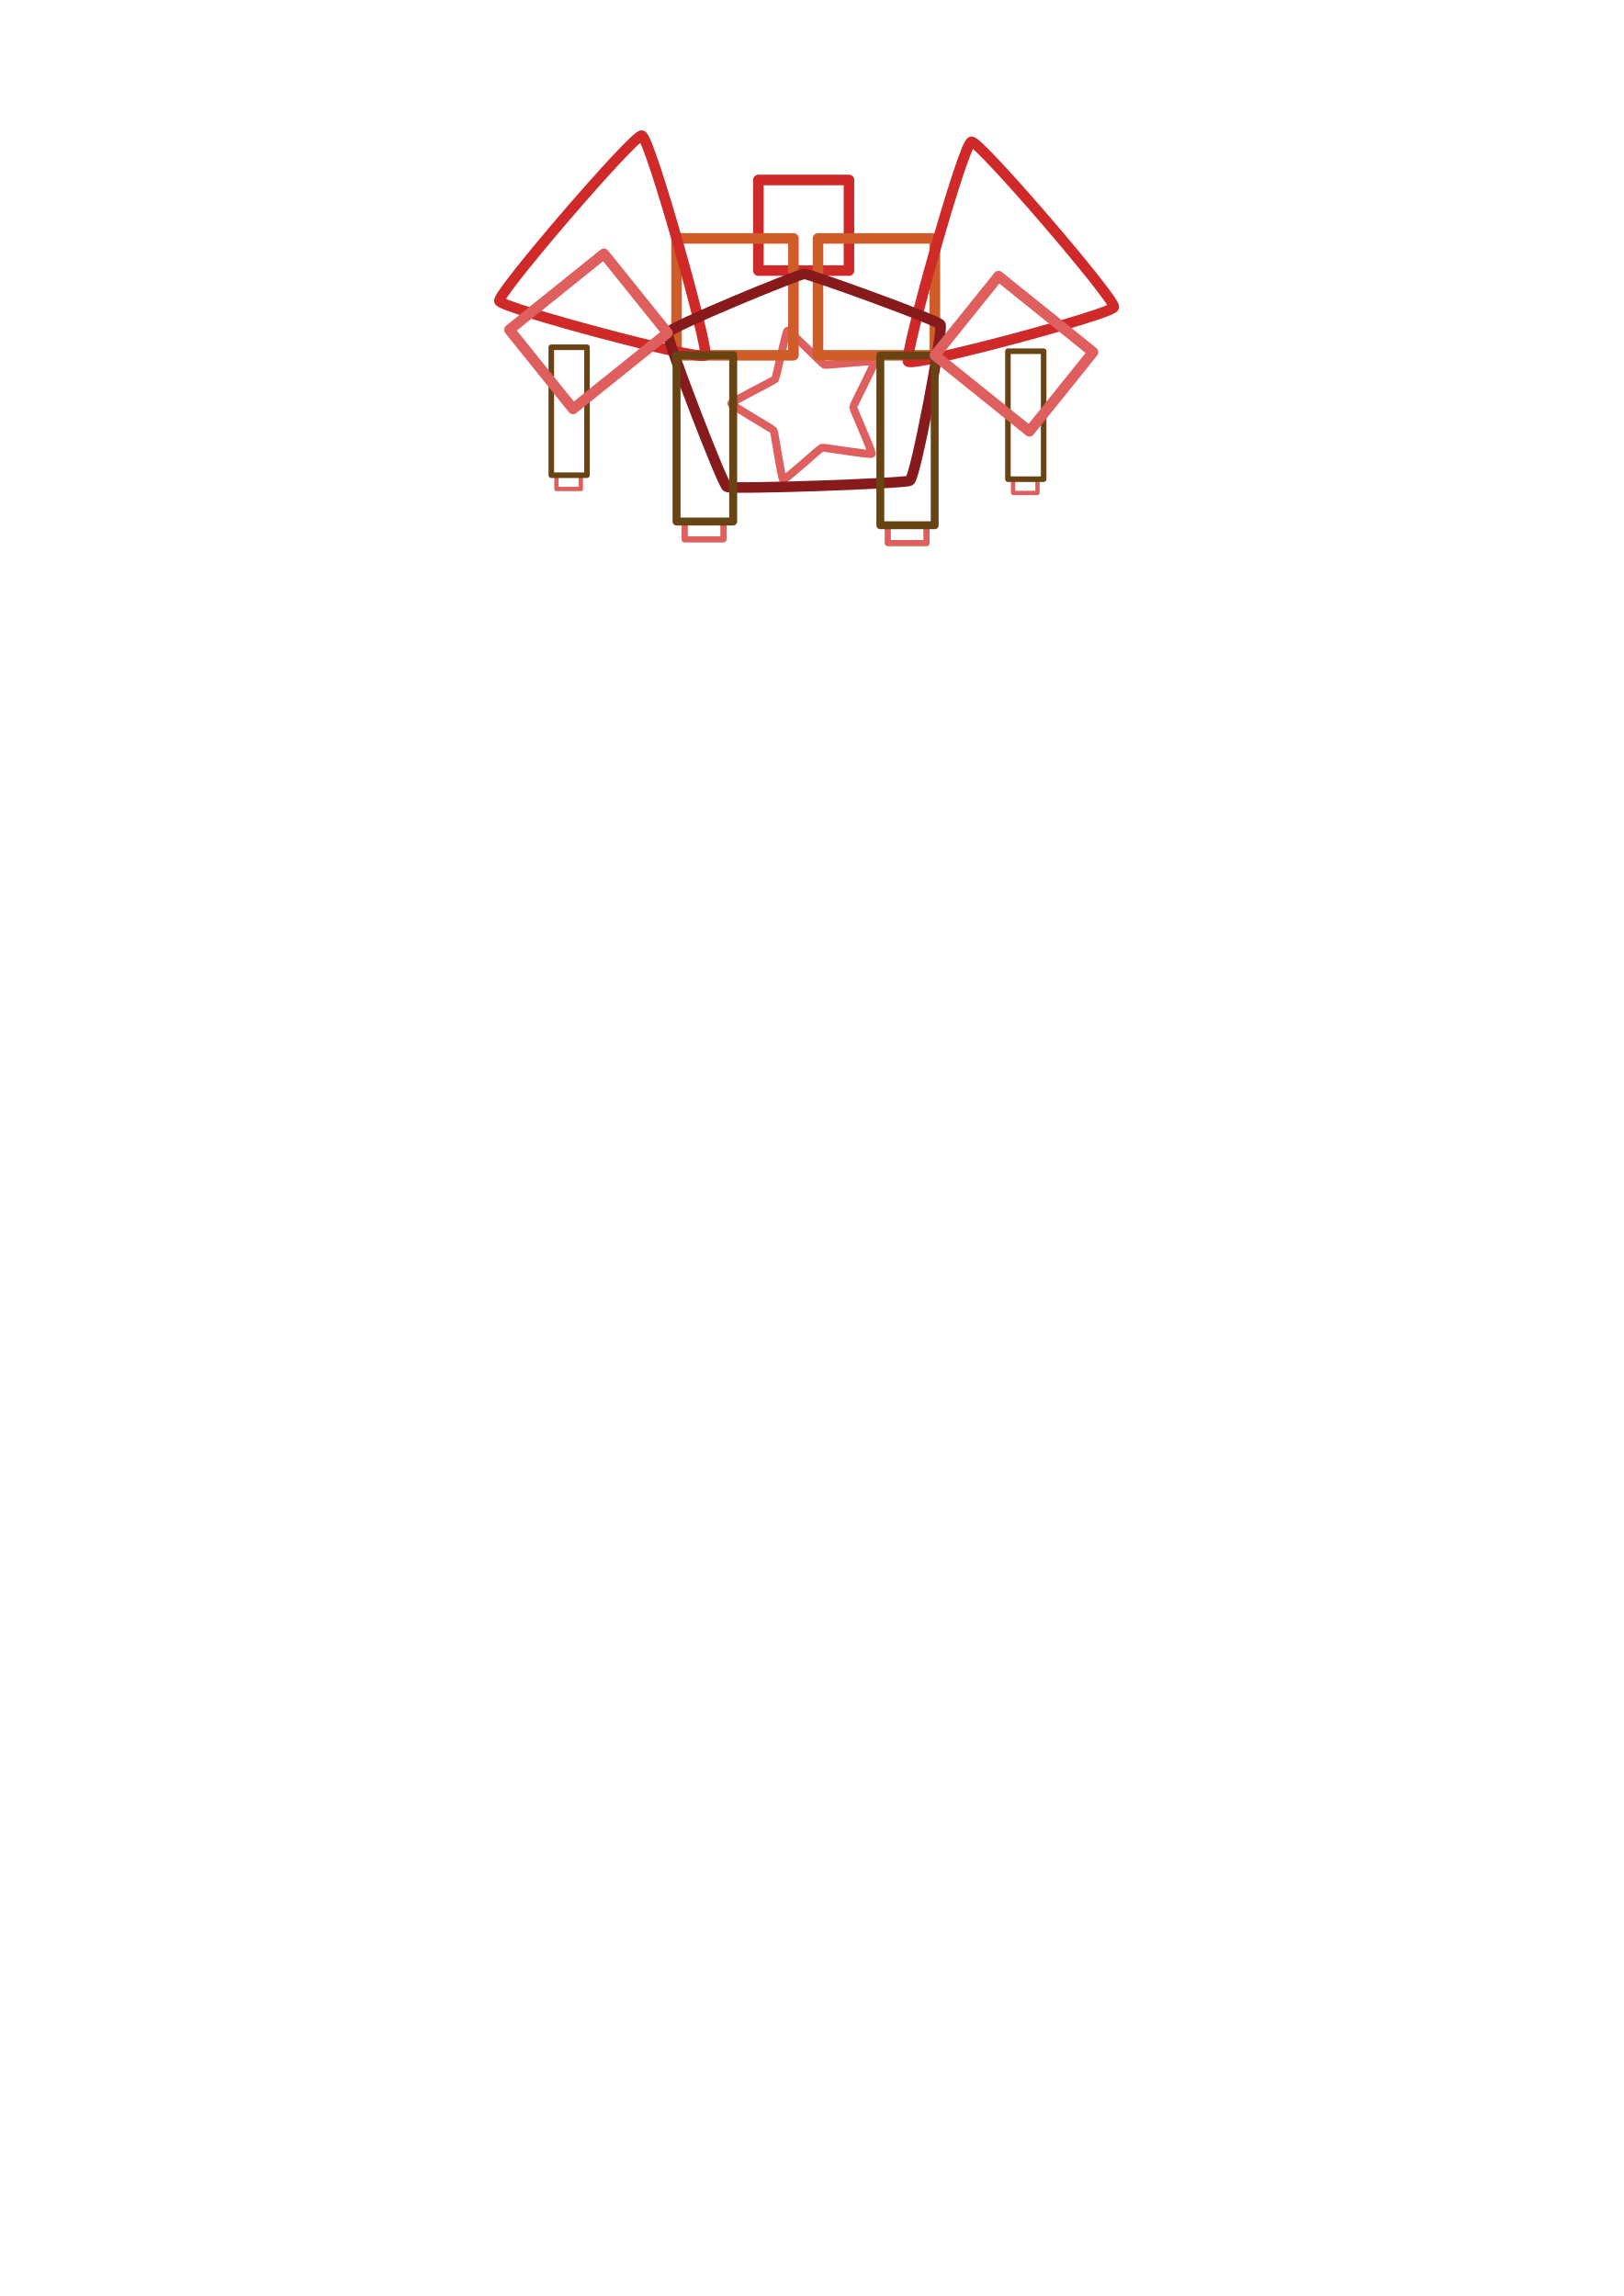
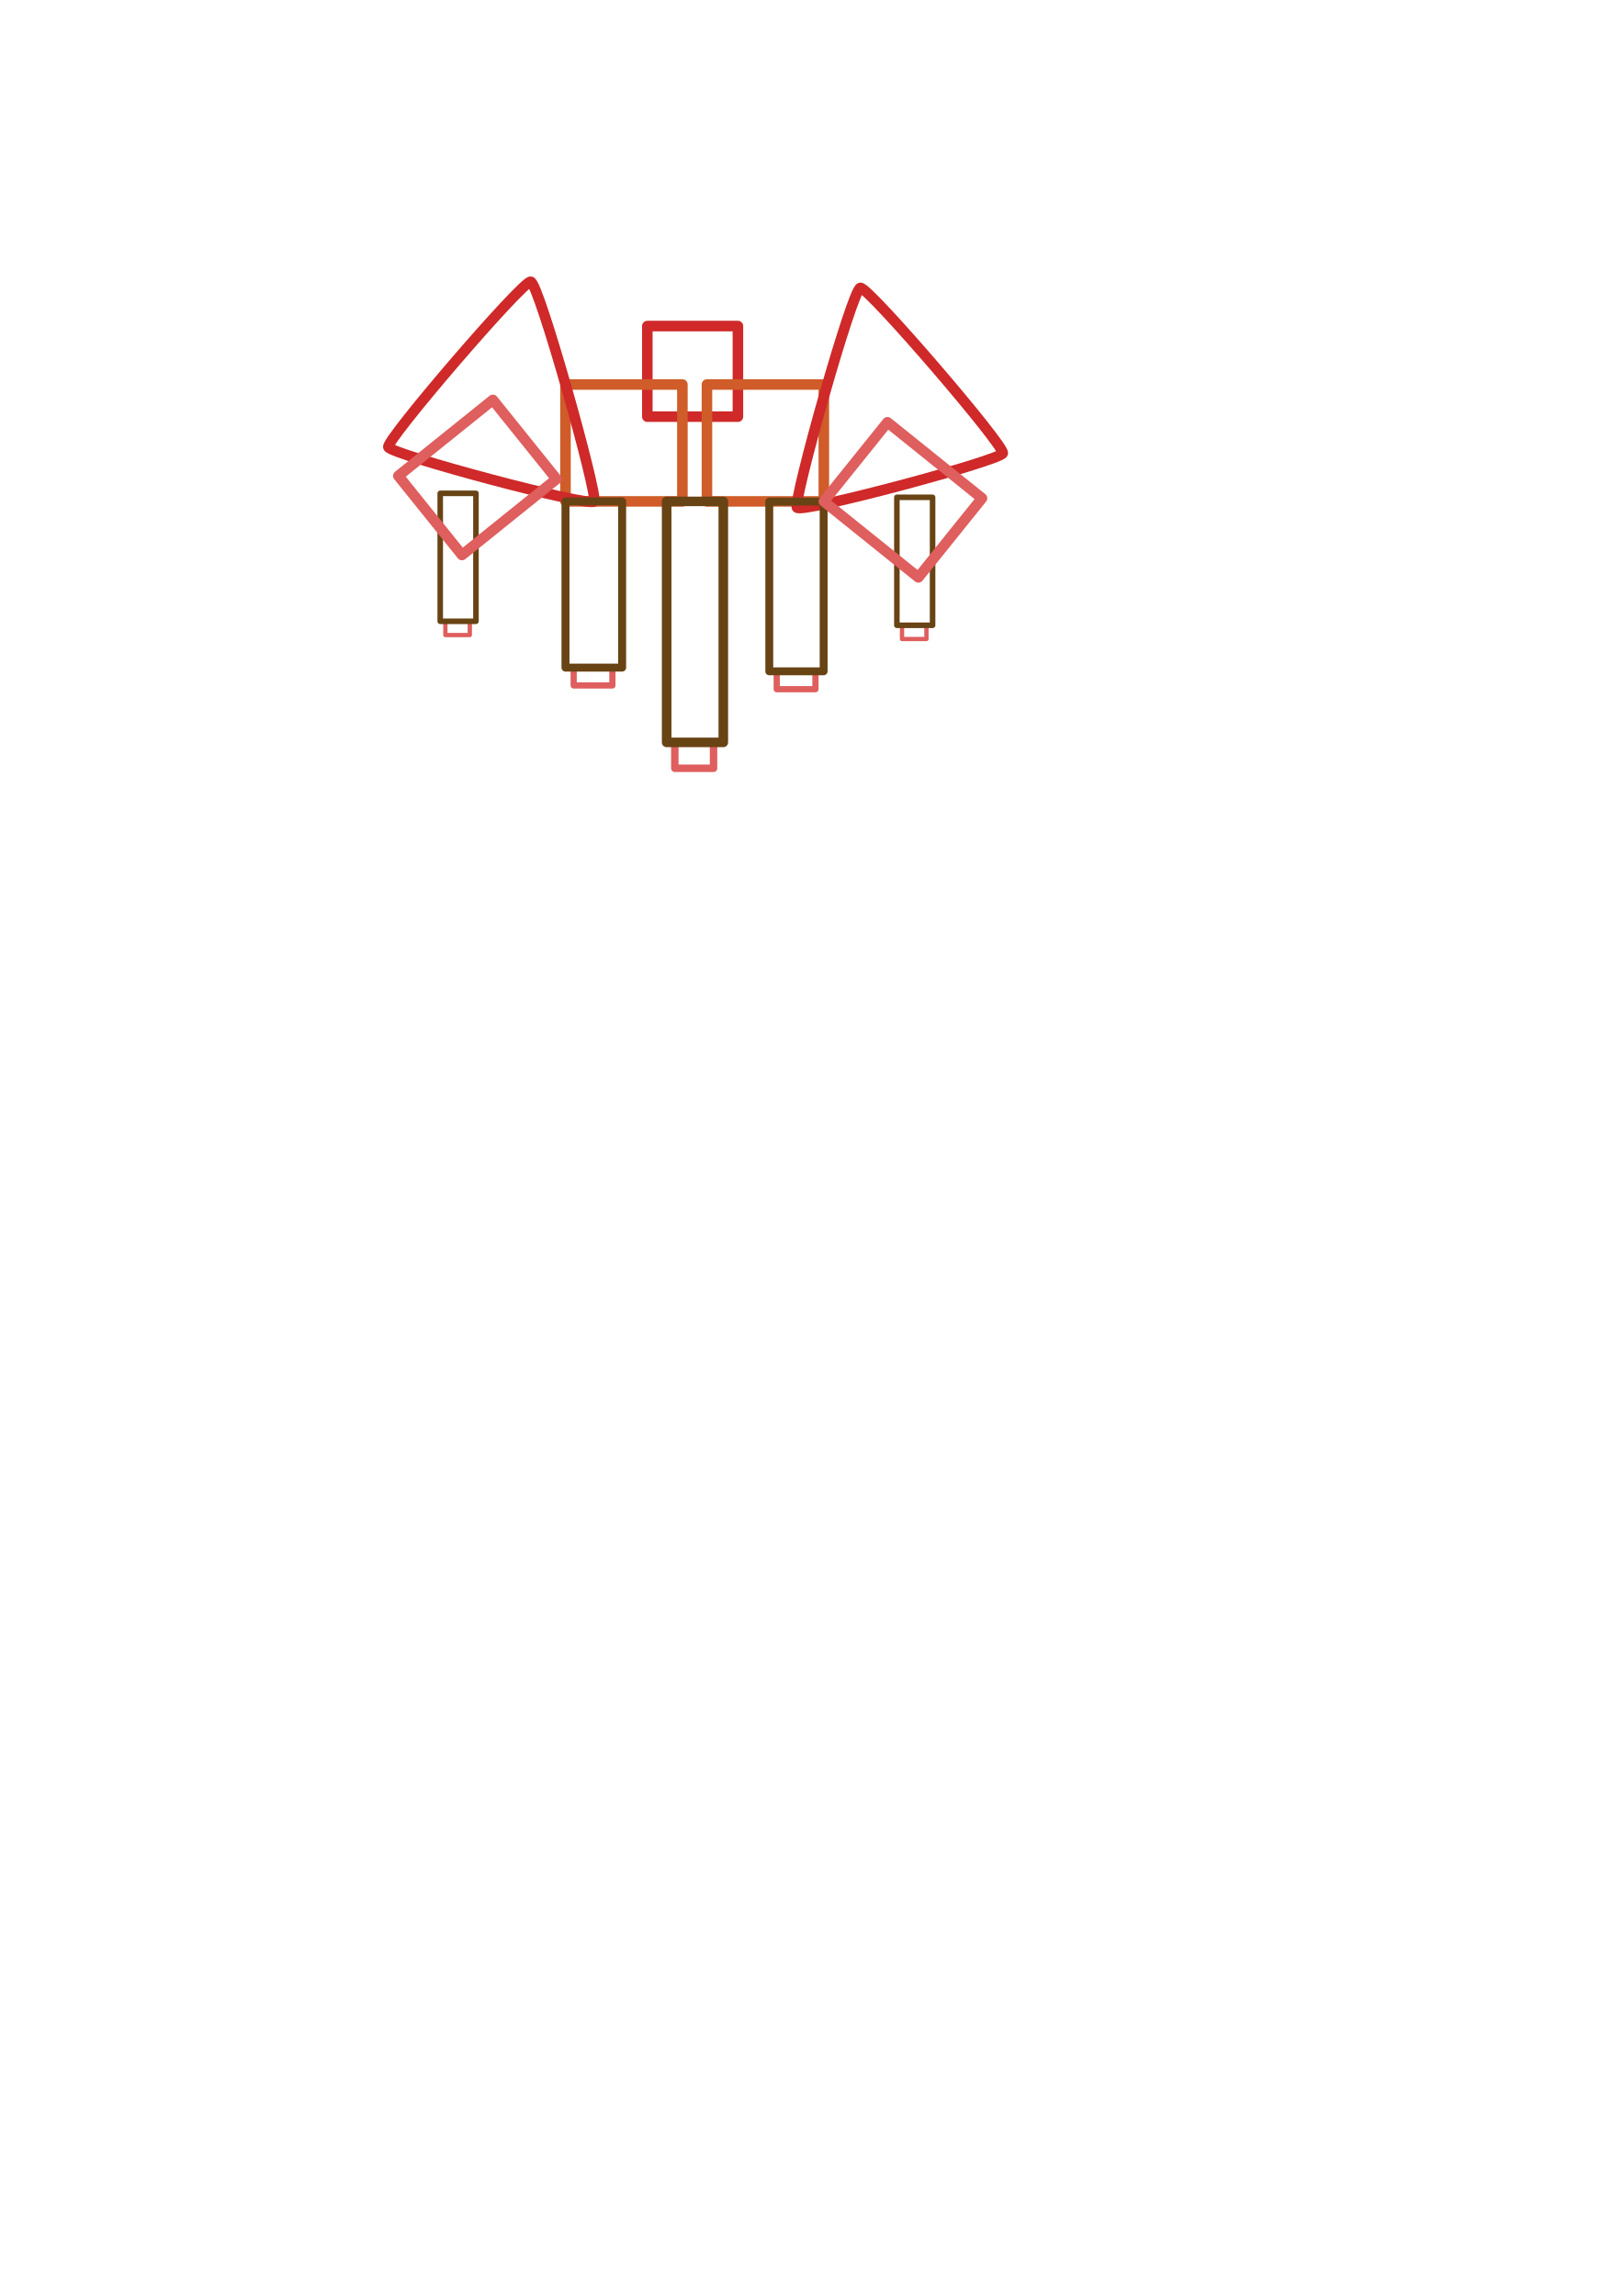
- <svg xmlns="http://www.w3.org/2000/svg" width="210mm" height="297mm" viewBox="0 0 210 297" version="1.1" id="svg7668">
-   <defs id="defs7662" />
+ <svg xmlns="http://www.w3.org/2000/svg" width="210mm" height="297mm" viewBox="0 0 210 297" version="1.1" id="svg5947">
+   <defs id="defs5941" />
  <g id="layer1">
-     <g transform="translate(20.22004,-25.01109)" id="g5913">
-       <rect y="48.292" x="77.863" height="11.717" width="11.717" id="rect5176" style="fill:none;fill-opacity:1;stroke:#cf2929;stroke-width:1.365;stroke-linecap:round;stroke-linejoin:round;stroke-miterlimit:4;stroke-dasharray:none;stroke-opacity:1" />
-       <path d="m 92.518,83.713 c -0.147,0.19 -6.212,-0.855 -6.443,-0.788 -0.231,0.067 -4.776,4.217 -5.002,4.136 -0.226,-0.081 -1.106,-6.173 -1.242,-6.371 -0.135,-0.198 -5.487,-3.24 -5.479,-3.48 0.007,-0.24 5.529,-2.96 5.675,-3.15 0.147,-0.19 1.386,-6.219 1.616,-6.286 0.231,-0.067 4.523,4.343 4.749,4.424 0.226,0.081 6.343,-0.604 6.478,-0.406 0.135,0.198 -2.733,5.644 -2.74,5.884 -0.007,0.24 2.535,5.846 2.388,6.036 z" id="path5828" style="fill:none;fill-opacity:1;stroke:#df5e5e;stroke-width:1.03;stroke-linecap:round;stroke-linejoin:round;stroke-miterlimit:4;stroke-dasharray:none;stroke-opacity:1" />
-       <rect y="55.851" x="67.28" height="15.119" width="15.119" id="rect5180" style="fill:none;fill-opacity:1;stroke:#cf5c29;stroke-width:1.365;stroke-linecap:round;stroke-linejoin:round;stroke-miterlimit:4;stroke-dasharray:none;stroke-opacity:1" />
-       <rect y="55.851" x="85.574" height="15.119" width="15.119" id="rect5180-4" style="fill:none;fill-opacity:1;stroke:#cf5c29;stroke-width:1.365;stroke-linecap:round;stroke-linejoin:round;stroke-miterlimit:4;stroke-dasharray:none;stroke-opacity:1" />
-       <rect y="86.48" x="51.746" height="1.779" width="3.158" id="rect5811-9" style="fill:none;fill-opacity:1;stroke:#df5e5e;stroke-width:0.557;stroke-linecap:round;stroke-linejoin:round;stroke-miterlimit:4;stroke-dasharray:none;stroke-opacity:1" />
-       <rect y="69.929" x="51.079" height="16.551" width="4.62" id="rect5234-7" style="fill:none;fill-opacity:1;stroke:#684314;stroke-width:0.718;stroke-linecap:round;stroke-linejoin:round;stroke-miterlimit:4;stroke-dasharray:none;stroke-opacity:1" />
-       <path transform="translate(20.83249,14.96377)" d="M 50.151,56.006 C 49.615,56.823 23.851,49.92 23.537,48.982 23.222,48.045 40.898,27.483 41.945,27.591 c 1.046,0.107 8.743,27.6 8.207,28.416 z" id="path5199" style="fill:none;fill-opacity:1;stroke:#cf2929;stroke-width:1.365;stroke-linecap:round;stroke-linejoin:round;stroke-miterlimit:4;stroke-dasharray:none;stroke-opacity:1" />
-       <rect y="86.995" x="110.805" height="1.779" width="3.158" id="rect5811-9-2" style="fill:none;fill-opacity:1;stroke:#df5e5e;stroke-width:0.557;stroke-linecap:round;stroke-linejoin:round;stroke-miterlimit:4;stroke-dasharray:none;stroke-opacity:1" />
-       <rect y="70.444" x="110.138" height="16.551" width="4.62" id="rect5234-7-9" style="fill:none;fill-opacity:1;stroke:#684314;stroke-width:0.718;stroke-linecap:round;stroke-linejoin:round;stroke-miterlimit:4;stroke-dasharray:none;stroke-opacity:1" />
-       <path transform="matrix(-1,0,0,1,147.3703,15.75926)" d="M 50.151,56.006 C 49.615,56.823 23.851,49.92 23.537,48.982 23.222,48.045 40.898,27.483 41.945,27.591 c 1.046,0.107 8.743,27.6 8.207,28.416 z" id="path5199-2" style="fill:none;fill-opacity:1;stroke:#cf2929;stroke-width:1.365;stroke-linecap:round;stroke-linejoin:round;stroke-miterlimit:4;stroke-dasharray:none;stroke-opacity:1" />
-       <path transform="rotate(180,75.02927,83.86345)" d="m 83.942,99.65 c -0.147,0.7 -16.989,7.627 -17.69,7.633 -0.701,0.006 -17.207,-5.963 -17.605,-6.55 -0.398,-0.587 3.231,-19.822 3.964,-20.194 0.733,-0.373 23.042,-1.155 23.657,-0.79 0.615,0.365 7.821,19.202 7.674,19.902 z" id="path5216" style="fill:none;fill-opacity:1;stroke:#871b1b;stroke-width:1.365;stroke-linecap:round;stroke-linejoin:round;stroke-miterlimit:4;stroke-dasharray:none;stroke-opacity:1" />
-       <rect y="92.472" x="68.338" height="2.311" width="5.008" id="rect5811" style="fill:none;fill-opacity:1;stroke:#df5e5e;stroke-width:0.8;stroke-linecap:round;stroke-linejoin:round;stroke-miterlimit:4;stroke-dasharray:none;stroke-opacity:1" />
-       <rect y="70.97" x="67.28" height="21.501" width="7.327" id="rect5234" style="fill:none;fill-opacity:1;stroke:#684314;stroke-width:1.03;stroke-linecap:round;stroke-linejoin:round;stroke-miterlimit:4;stroke-dasharray:none;stroke-opacity:1" />
-       <rect y="92.954" x="94.6" height="2.311" width="5.008" id="rect5811-8" style="fill:none;fill-opacity:1;stroke:#df5e5e;stroke-width:0.8;stroke-linecap:round;stroke-linejoin:round;stroke-miterlimit:4;stroke-dasharray:none;stroke-opacity:1" />
-       <rect y="70.997" x="93.637" height="21.958" width="7.03" id="rect5234-8" style="fill:none;fill-opacity:1;stroke:#684314;stroke-width:1.02;stroke-linecap:round;stroke-linejoin:round;stroke-miterlimit:4;stroke-dasharray:none;stroke-opacity:1" />
-       <rect transform="rotate(-38.8)" ry="0" y="81.35" x="-6.816" height="13.135" width="15.686" id="rect5251" style="fill:none;fill-opacity:1;stroke:#df5e5e;stroke-width:1.365;stroke-linecap:round;stroke-linejoin:round;stroke-miterlimit:4;stroke-dasharray:none;stroke-opacity:1" />
-       <rect transform="matrix(-0.779338,-0.6266038,-0.6266038,0.779338,0,0)" ry="0" y="-20.919" x="-138.63" height="13.135" width="15.686" id="rect5251-0" style="fill:none;fill-opacity:1;stroke:#df5e5e;stroke-width:1.365;stroke-linecap:round;stroke-linejoin:round;stroke-miterlimit:4;stroke-dasharray:none;stroke-opacity:1" />
-     </g>
+     <rect style="fill:none;fill-opacity:1;stroke:#cf2929;stroke-width:1.365;stroke-linecap:round;stroke-linejoin:round;stroke-miterlimit:4;stroke-dasharray:none;stroke-opacity:1" id="rect5176" width="11.717" height="11.717" x="83.72" y="42.179" />
+     <rect style="fill:none;fill-opacity:1;stroke:#cf5c29;stroke-width:1.365;stroke-linecap:round;stroke-linejoin:round;stroke-miterlimit:4;stroke-dasharray:none;stroke-opacity:1" id="rect5180" width="15.119" height="15.119" x="73.137" y="49.739" />
+     <rect style="fill:none;fill-opacity:1;stroke:#cf5c29;stroke-width:1.365;stroke-linecap:round;stroke-linejoin:round;stroke-miterlimit:4;stroke-dasharray:none;stroke-opacity:1" id="rect5180-4" width="15.119" height="15.119" x="91.431" y="49.739" />
+     <rect style="fill:none;fill-opacity:1;stroke:#df5e5e;stroke-width:0.557;stroke-linecap:round;stroke-linejoin:round;stroke-miterlimit:4;stroke-dasharray:none;stroke-opacity:1" id="rect5811-9" width="3.158" height="1.779" x="57.603" y="80.368" />
+     <rect style="fill:none;fill-opacity:1;stroke:#684314;stroke-width:0.718;stroke-linecap:round;stroke-linejoin:round;stroke-miterlimit:4;stroke-dasharray:none;stroke-opacity:1" id="rect5234-7" width="4.62" height="16.551" x="56.936" y="63.816" />
+     <path style="fill:none;fill-opacity:1;stroke:#cf2929;stroke-width:1.365;stroke-linecap:round;stroke-linejoin:round;stroke-miterlimit:4;stroke-dasharray:none;stroke-opacity:1" id="path5199" d="M 50.151,56.006 C 49.615,56.823 23.851,49.92 23.537,48.982 23.222,48.045 40.898,27.483 41.945,27.591 c 1.046,0.107 8.743,27.6 8.207,28.416 z" transform="translate(26.68944,8.851496)" />
+     <rect style="fill:none;fill-opacity:1;stroke:#df5e5e;stroke-width:0.557;stroke-linecap:round;stroke-linejoin:round;stroke-miterlimit:4;stroke-dasharray:none;stroke-opacity:1" id="rect5811-9-2" width="3.158" height="1.779" x="116.662" y="80.883" />
+     <rect style="fill:none;fill-opacity:1;stroke:#684314;stroke-width:0.718;stroke-linecap:round;stroke-linejoin:round;stroke-miterlimit:4;stroke-dasharray:none;stroke-opacity:1" id="rect5234-7-9" width="4.62" height="16.551" x="115.995" y="64.332" />
+     <path style="fill:none;fill-opacity:1;stroke:#cf2929;stroke-width:1.365;stroke-linecap:round;stroke-linejoin:round;stroke-miterlimit:4;stroke-dasharray:none;stroke-opacity:1" id="path5199-2" d="M 50.151,56.006 C 49.615,56.823 23.851,49.92 23.537,48.982 23.222,48.045 40.898,27.483 41.945,27.591 c 1.046,0.107 8.743,27.6 8.207,28.416 z" transform="matrix(-1,0,0,1,153.2272,9.646987)" />
+     <rect style="fill:none;fill-opacity:1;stroke:#df5e5e;stroke-width:0.8;stroke-linecap:round;stroke-linejoin:round;stroke-miterlimit:4;stroke-dasharray:none;stroke-opacity:1" id="rect5811" width="5.008" height="2.311" x="74.195" y="86.359" />
+     <rect style="fill:none;fill-opacity:1;stroke:#684314;stroke-width:1.03;stroke-linecap:round;stroke-linejoin:round;stroke-miterlimit:4;stroke-dasharray:none;stroke-opacity:1" id="rect5234" width="7.327" height="21.501" x="73.137" y="64.858" />
+     <rect style="fill:none;fill-opacity:1;stroke:#df5e5e;stroke-width:0.8;stroke-linecap:round;stroke-linejoin:round;stroke-miterlimit:4;stroke-dasharray:none;stroke-opacity:1" id="rect5811-8" width="5.008" height="2.311" x="100.457" y="86.842" />
+     <rect style="fill:none;fill-opacity:1;stroke:#684314;stroke-width:1.02;stroke-linecap:round;stroke-linejoin:round;stroke-miterlimit:4;stroke-dasharray:none;stroke-opacity:1" id="rect5234-8" width="7.03" height="21.958" x="99.494" y="64.884" />
+     <rect style="fill:none;fill-opacity:1;stroke:#df5e5e;stroke-width:1.365;stroke-linecap:round;stroke-linejoin:round;stroke-miterlimit:4;stroke-dasharray:none;stroke-opacity:1" id="rect5251" width="15.686" height="13.135" x="1.579" y="80.256" ry="0" transform="rotate(-38.8)" />
+     <rect style="fill:none;fill-opacity:1;stroke:#df5e5e;stroke-width:1.365;stroke-linecap:round;stroke-linejoin:round;stroke-miterlimit:4;stroke-dasharray:none;stroke-opacity:1" id="rect5251-0" width="15.686" height="13.135" x="-139.365" y="-29.353" ry="0" transform="matrix(-0.779338,-0.6266038,-0.6266038,0.779338,0,0)" />
+     <rect style="fill:none;fill-opacity:1;stroke:#df5e5e;stroke-width:0.963;stroke-linecap:round;stroke-linejoin:round;stroke-miterlimit:4;stroke-dasharray:none;stroke-opacity:1" id="rect5811-3" width="5.008" height="3.351" x="87.278" y="96.031" />
+     <rect style="fill:none;fill-opacity:1;stroke:#684314;stroke-width:1.24;stroke-linecap:round;stroke-linejoin:round;stroke-miterlimit:4;stroke-dasharray:none;stroke-opacity:1" id="rect5234-5" width="7.327" height="31.173" x="86.22" y="64.858" />
  </g>
</svg>
